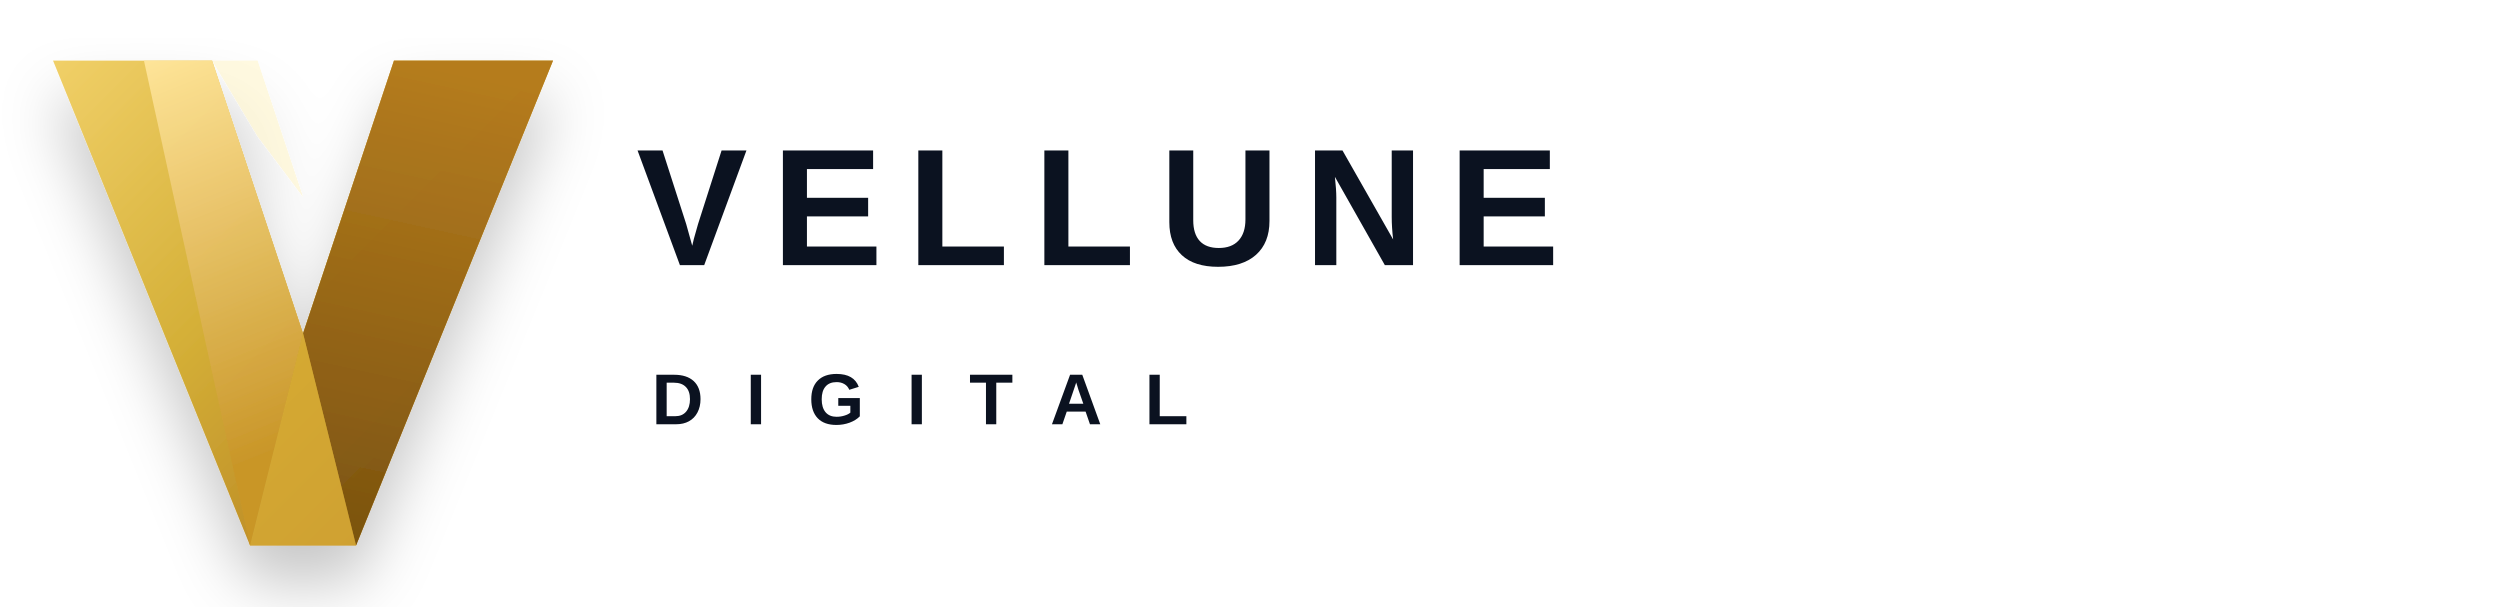
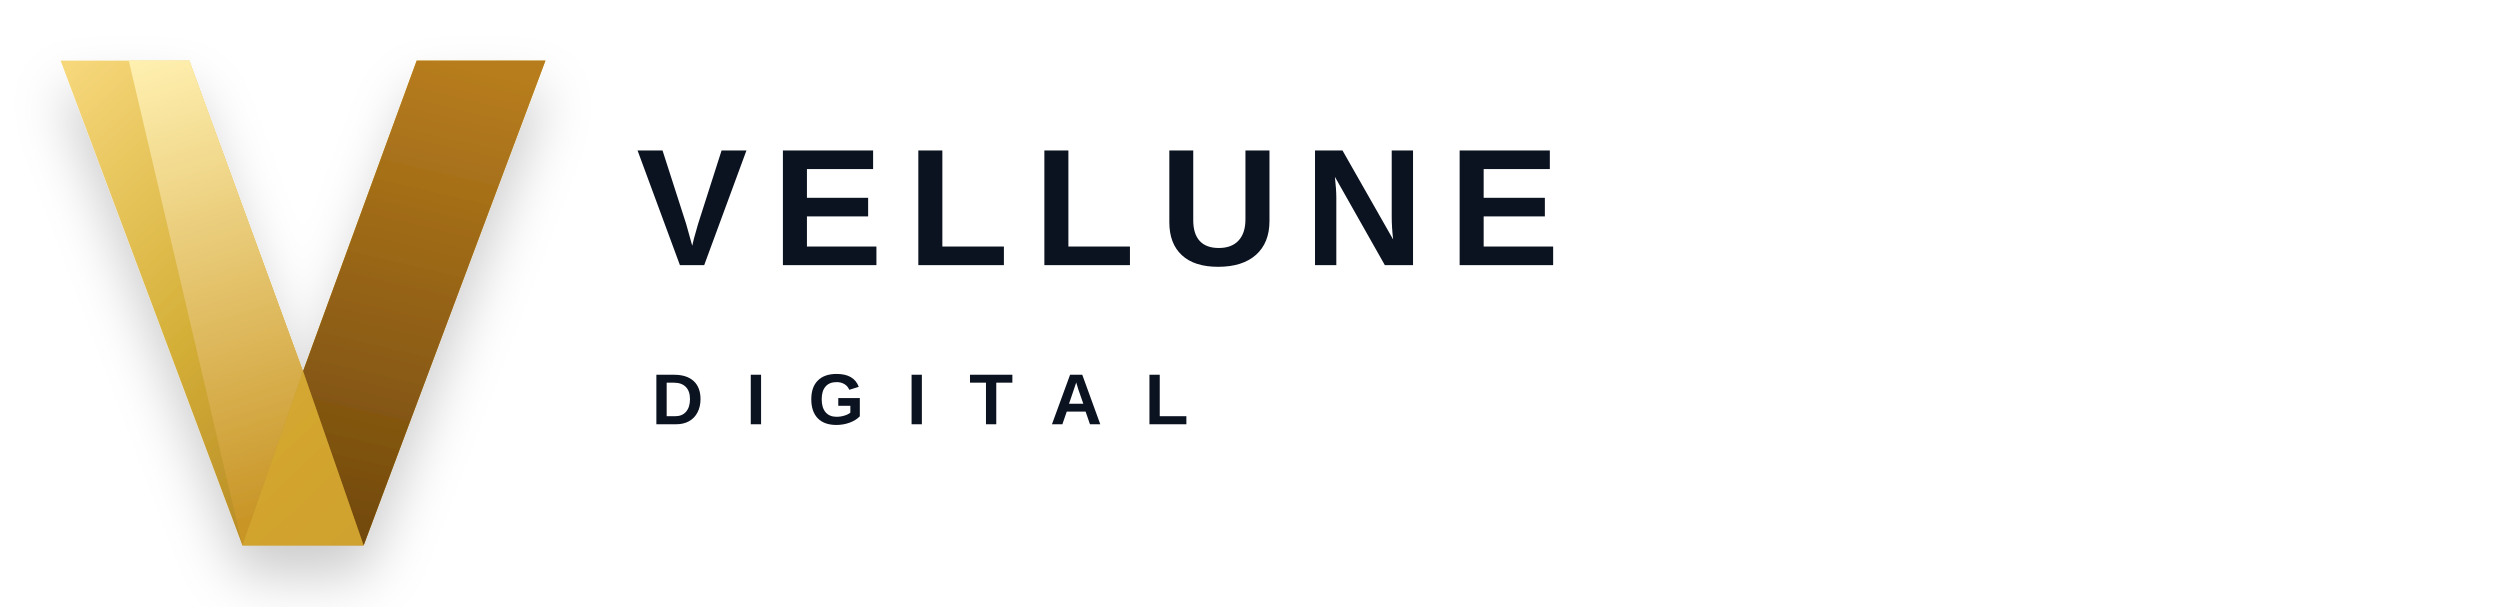
<svg xmlns="http://www.w3.org/2000/svg" viewBox="0 0 330 80" role="img" aria-labelledby="title desc" preserveAspectRatio="xMinYMid meet">
  <defs>
-     <linearGradient id="gold" x1="8" y1="8" x2="72" y2="72" gradientUnits="userSpaceOnUse">
-       <stop offset="0" stop-color="#F0CF67" />
+     <linearGradient id="gold" x1="10" y1="8" x2="70" y2="72" gradientUnits="userSpaceOnUse">
+       <stop offset="0" stop-color="#F6D77A" />
      <stop offset=".42" stop-color="#D4AF37" />
-       <stop offset="1" stop-color="#A96F18" />
+       <stop offset="1" stop-color="#9B6817" />
    </linearGradient>
-     <linearGradient id="goldHighlight" x1="20" y1="8" x2="40" y2="58" gradientUnits="userSpaceOnUse">
-       <stop offset="0" stop-color="#FFE59A" />
+     <linearGradient id="goldLight" x1="18" y1="8" x2="37" y2="67" gradientUnits="userSpaceOnUse">
+       <stop offset="0" stop-color="#FFF0B0" />
      <stop offset="1" stop-color="#C99628" />
    </linearGradient>
-     <linearGradient id="goldShadow" x1="54" y1="8" x2="40" y2="72" gradientUnits="userSpaceOnUse">
-       <stop offset="0" stop-color="#B47A1D" />
-       <stop offset="1" stop-color="#77500F" />
+     <linearGradient id="goldDeep" x1="58" y1="8" x2="43" y2="72" gradientUnits="userSpaceOnUse">
+       <stop offset="0" stop-color="#B77C1D" />
+       <stop offset="1" stop-color="#70480D" />
    </linearGradient>
-     <filter id="shadow" x="-25%" y="-25%" width="150%" height="160%">
-       <feDropShadow dx="0" dy="5" stdDeviation="4" flood-color="#000" flood-opacity=".22" />
+     <filter id="shadow" x="-25%" y="-25%" width="150%" height="170%">
+       <feDropShadow dx="0" dy="4" stdDeviation="3.5" flood-color="#000" flood-opacity=".2" />
    </filter>
  </defs>
  <g filter="url(#shadow)">
-     <path d="M7 8H28L40 44L52 8H73L47 72H33L7 8Z" fill="url(#gold)" />
-     <path d="M7 8H28L40 44L33 72L19 8H7Z" fill="url(#goldHighlight)" opacity=".96" />
-     <path d="M52 8H73L47 72L40 44L52 8Z" fill="url(#goldShadow)" opacity=".96" />
-     <path d="M40 44L47 72H33L40 44Z" fill="#D8AC35" opacity=".72" />
-     <path d="M28 8H34L40 26L34 18L28 8Z" fill="#FFF0B5" opacity=".42" />
+     <path d="M8 8H25L40 49L55 8H72L48 72H32L8 8Z" fill="url(#gold)" />
+     <path d="M8 8H25L40 49L32 72L17 8H8Z" fill="url(#goldLight)" />
+     <path d="M55 8H72L48 72L40 49L55 8Z" fill="url(#goldDeep)" />
+     <path d="M32 72L40 49L48 72Z" fill="#D8AA31" opacity=".78" />
  </g>
  <text x="84" y="35" fill="#0B1220" font-family="Sora,Manrope,Arial,sans-serif" font-size="22" font-weight="600" letter-spacing="3.2">VELLUNE</text>
  <text x="86" y="56" fill="#0B1220" font-family="Manrope,Arial,sans-serif" font-size="9.5" font-weight="600" letter-spacing="5.6">DIGITAL</text>
</svg>
